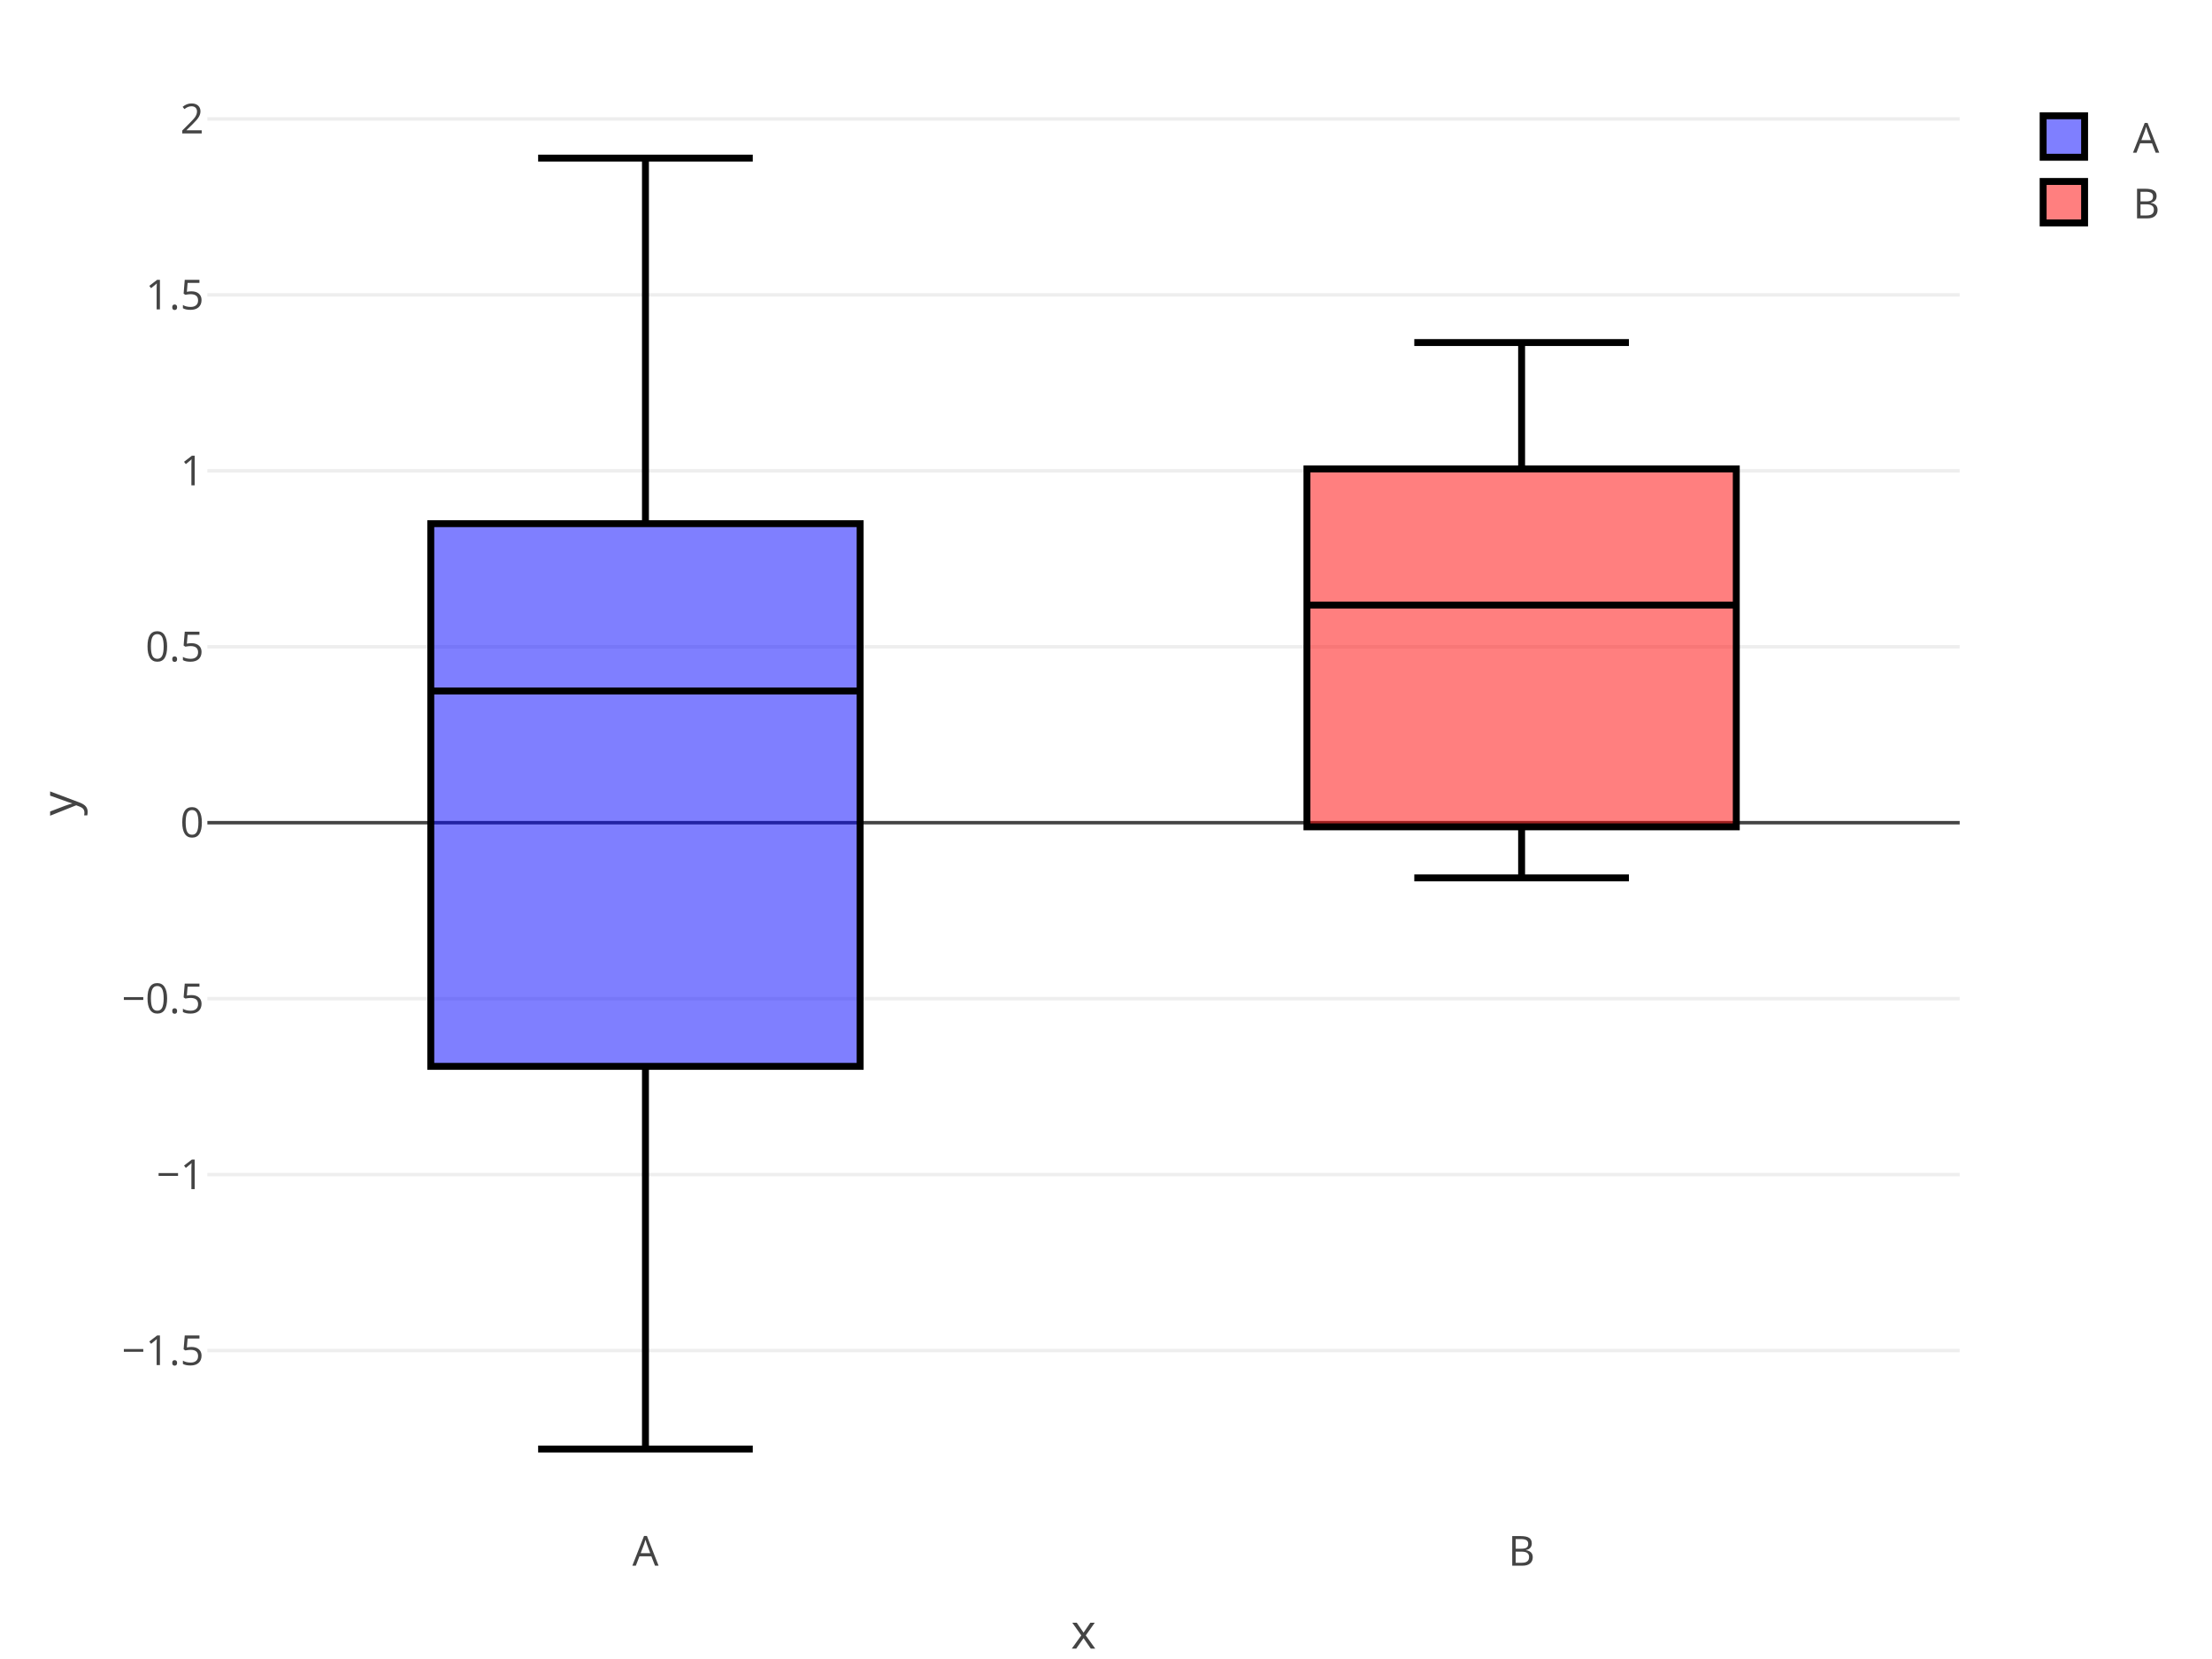
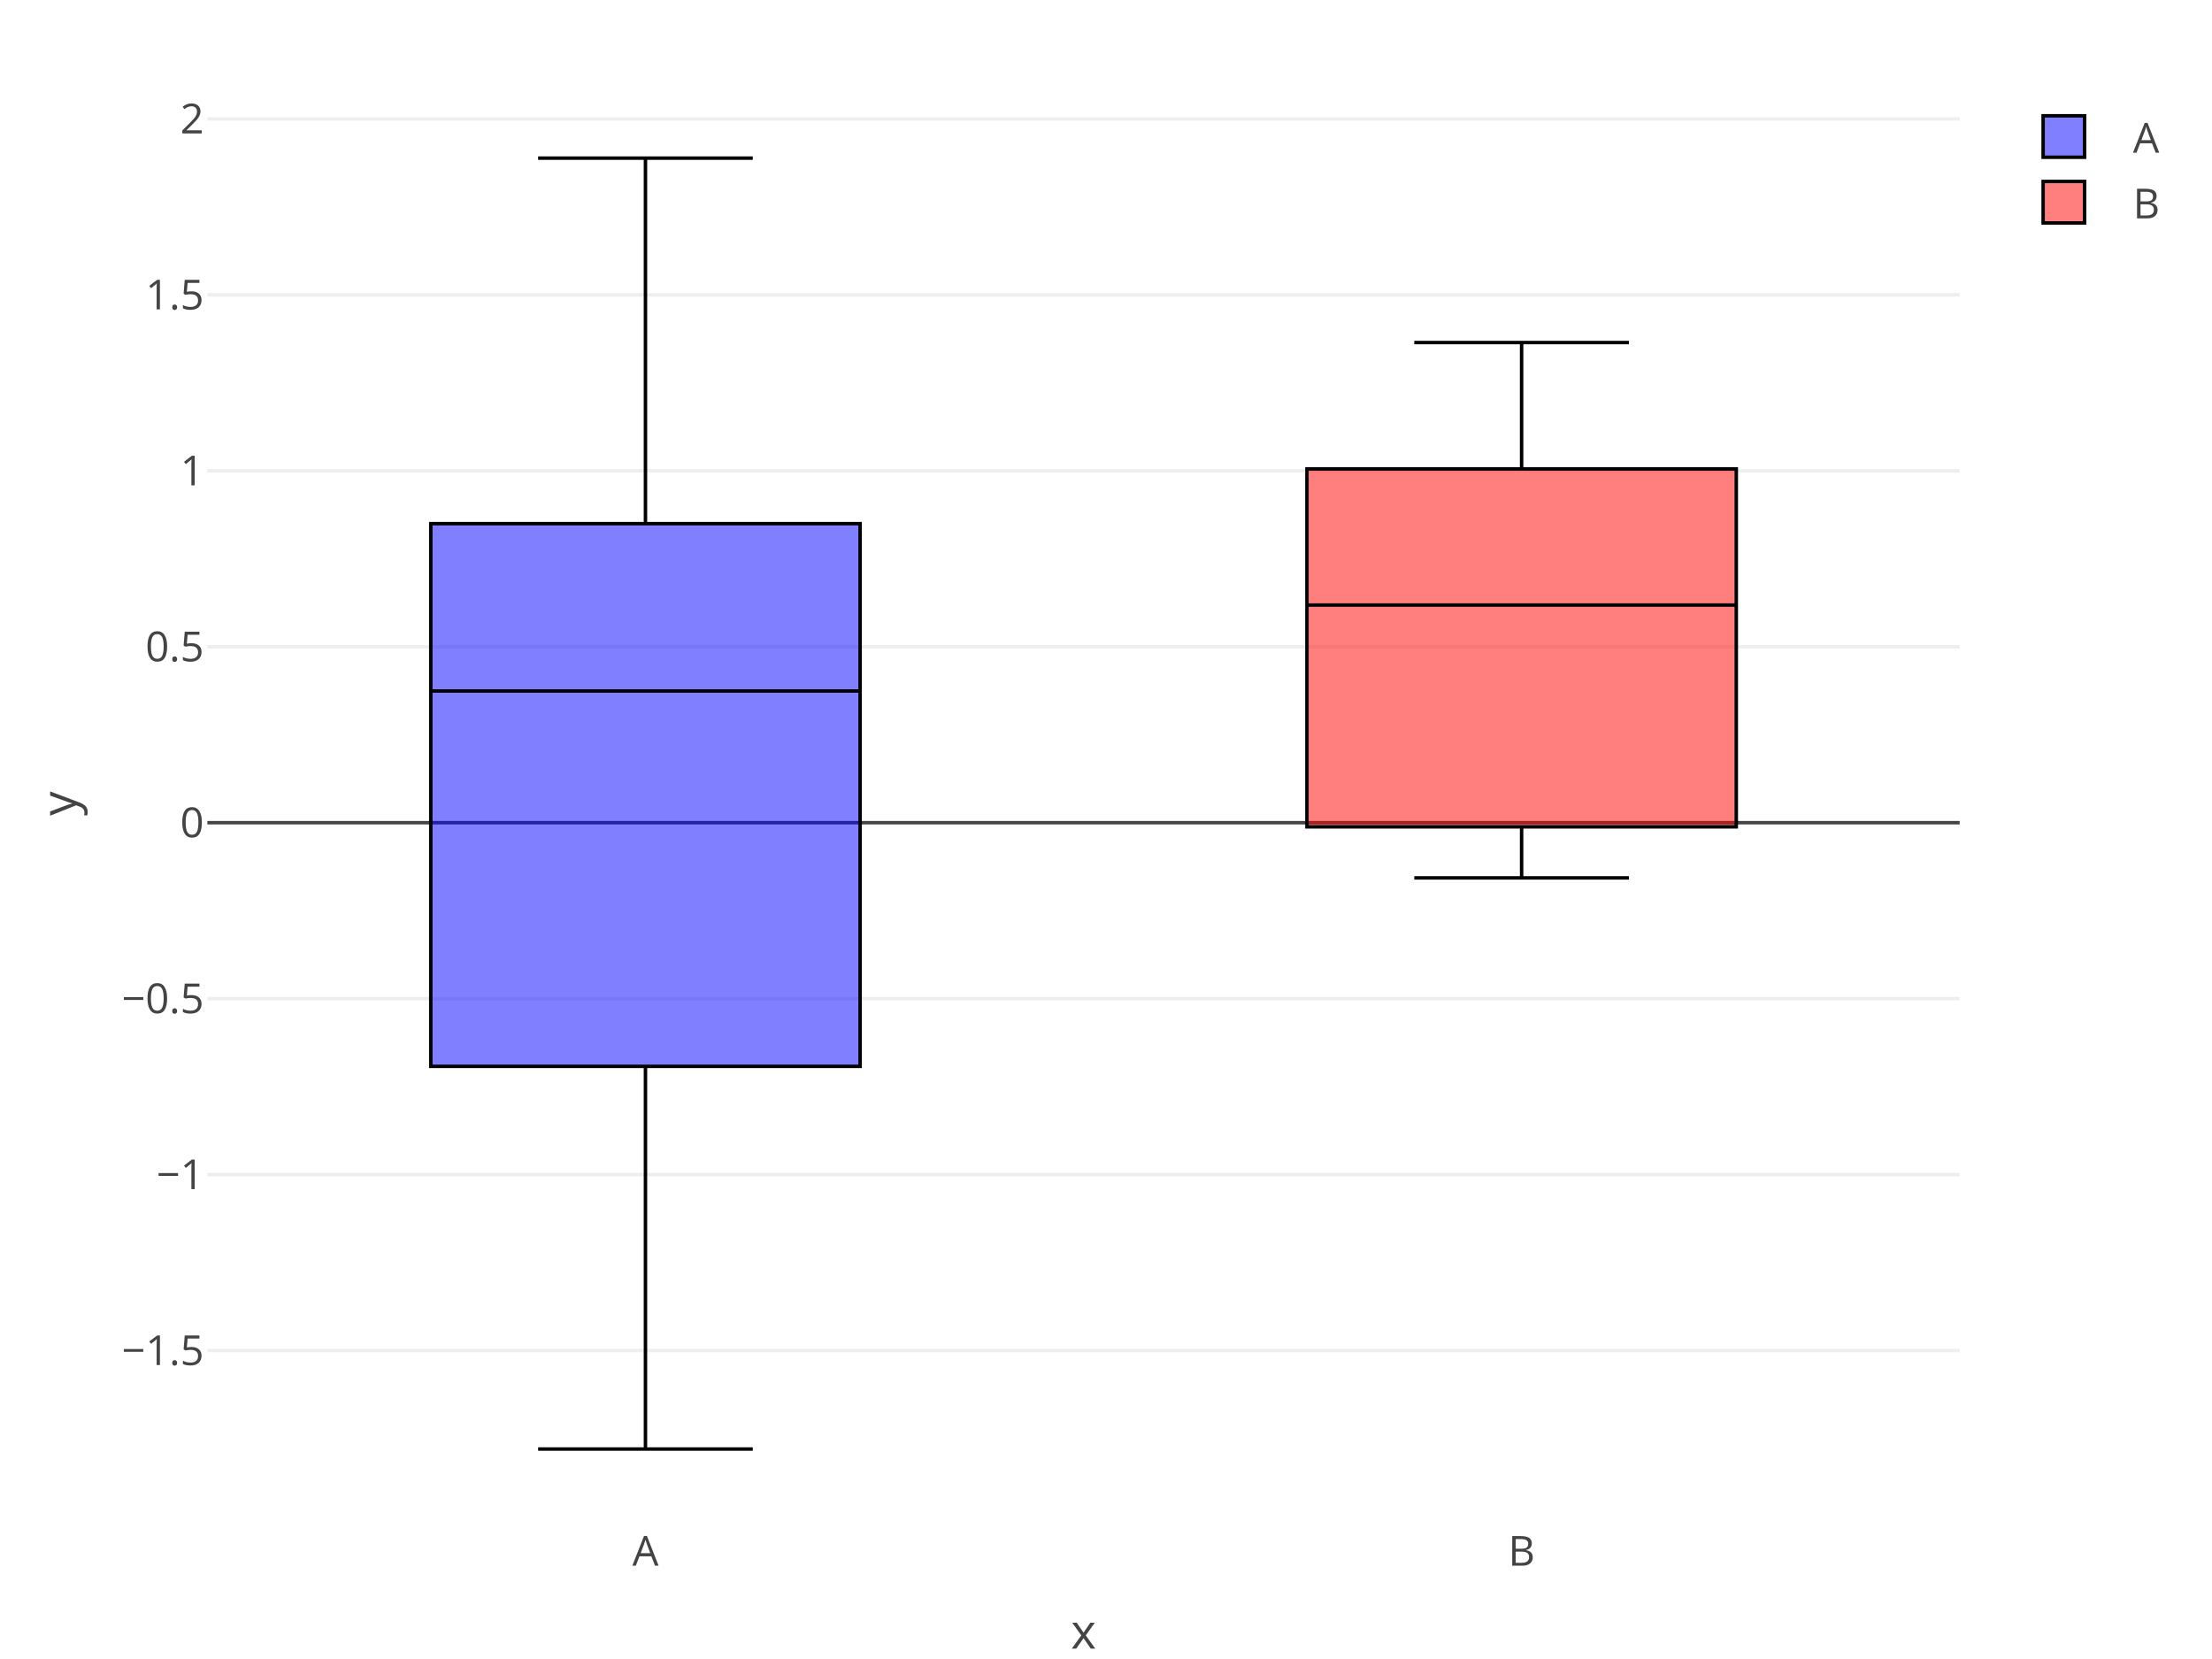
<svg xmlns="http://www.w3.org/2000/svg" class="main-svg" width="640" height="480" viewBox="0 0 640 480">
  <rect x="0" y="0" width="640" height="480" style="fill: rgb(255, 255, 255); fill-opacity: 1;" />
  <defs id="defs-">
    <g class="clips">
      <clipPath id="clipxyplot" class="plotclip">
        <rect width="507" height="415" />
      </clipPath>
      <clipPath class="axesclip" id="clipx">
        <rect x="60" y="0" width="507" height="480" />
      </clipPath>
      <clipPath class="axesclip" id="clipy">
        <rect x="0" y="25" width="640" height="415" />
      </clipPath>
      <clipPath class="axesclip" id="clipxy">
        <rect x="60" y="25" width="507" height="415" />
      </clipPath>
    </g>
    <g class="gradients" />
  </defs>
  <g class="bglayer" />
  <g class="layer-below">
    <g class="imagelayer" />
    <g class="shapelayer" />
  </g>
  <g class="cartesianlayer">
    <g class="subplot xy">
      <g class="layer-subplot">
        <g class="shapelayer" />
        <g class="imagelayer" />
      </g>
      <g class="gridlayer">
        <g class="x" />
        <g class="y">
          <path class="ygrid crisp" transform="translate(0,390.75)" d="M60,0h507" style="stroke: rgb(238, 238, 238); stroke-opacity: 1; stroke-width: 1px;" />
          <path class="ygrid crisp" transform="translate(0,339.85)" d="M60,0h507" style="stroke: rgb(238, 238, 238); stroke-opacity: 1; stroke-width: 1px;" />
          <path class="ygrid crisp" transform="translate(0,288.94)" d="M60,0h507" style="stroke: rgb(238, 238, 238); stroke-opacity: 1; stroke-width: 1px;" />
          <path class="ygrid crisp" transform="translate(0,187.13)" d="M60,0h507" style="stroke: rgb(238, 238, 238); stroke-opacity: 1; stroke-width: 1px;" />
          <path class="ygrid crisp" transform="translate(0,136.22)" d="M60,0h507" style="stroke: rgb(238, 238, 238); stroke-opacity: 1; stroke-width: 1px;" />
          <path class="ygrid crisp" transform="translate(0,85.32)" d="M60,0h507" style="stroke: rgb(238, 238, 238); stroke-opacity: 1; stroke-width: 1px;" />
          <path class="ygrid crisp" transform="translate(0,34.41)" d="M60,0h507" style="stroke: rgb(238, 238, 238); stroke-opacity: 1; stroke-width: 1px;" />
        </g>
      </g>
      <g class="zerolinelayer">
        <path class="yzl zl crisp" transform="translate(0,238.03)" d="M60,0h507" style="stroke: rgb(68, 68, 68); stroke-opacity: 1; stroke-width: 1px;" />
      </g>
      <path class="xlines-below" />
      <path class="ylines-below" />
      <g class="overlines-below" />
      <g class="xaxislayer-below" />
      <g class="yaxislayer-below" />
      <g class="overaxes-below" />
      <g class="plot" transform="translate(60, 25)" clip-path="url(#clipxyplot)">
        <g class="boxlayer mlayer">
          <g class="trace boxes" style="opacity: 1;">
-             <path class="box" d="M64.64,174.92H188.86M64.64,283.53H188.86V126.51H64.64ZM126.75,283.53V394.25M126.75,126.51V20.75M95.7,394.25H157.8M95.7,20.75H157.8" style="vector-effect: non-scaling-stroke; stroke-width: 2px; stroke: rgb(0, 0, 0); stroke-opacity: 1; fill: rgb(0, 0, 255); fill-opacity: 0.5;" />
+             <path class="box" d="M64.64,174.92H188.86M64.64,283.53H188.86V126.51H64.64ZM126.75,283.53V394.25M126.75,126.51V20.75M95.7,394.25H157.8M95.7,20.75H157.8" style="vector-effect: non-scaling-stroke; stroke-width: 1px; stroke: rgb(0, 0, 0); stroke-opacity: 1; fill: rgb(0, 0, 255); fill-opacity: 0.5;" />
            <g class="points" />
          </g>
          <g class="trace boxes" style="opacity: 1;">
-             <path class="box" d="M318.14,150.06H442.36M318.14,214.23H442.36V110.68H318.14ZM380.25,214.23V229M380.25,110.68V74.11M349.2,229H411.3M349.2,74.11H411.3" style="vector-effect: non-scaling-stroke; stroke-width: 2px; stroke: rgb(0, 0, 0); stroke-opacity: 1; fill: rgb(255, 0, 0); fill-opacity: 0.5;" />
+             <path class="box" d="M318.14,150.06H442.36M318.14,214.23H442.36V110.68H318.14ZM380.25,214.23V229M380.25,110.68V74.11M349.2,229H411.3M349.2,74.11H411.3" style="vector-effect: non-scaling-stroke; stroke-width: 1px; stroke: rgb(0, 0, 0); stroke-opacity: 1; fill: rgb(255, 0, 0); fill-opacity: 0.5;" />
            <g class="points" />
          </g>
        </g>
      </g>
      <g class="overplot" />
      <path class="xlines-above crisp" d="M0,0" style="fill: none;" />
      <path class="ylines-above crisp" d="M0,0" style="fill: none;" />
      <g class="overlines-above" />
      <g class="xaxislayer-above">
        <g class="xtick">
          <text text-anchor="middle" x="0" y="453" transform="translate(186.75,0)" style="font-family: 'Open Sans', verdana, arial, sans-serif; font-size: 12px; fill: rgb(68, 68, 68); fill-opacity: 1; white-space: pre;">A</text>
        </g>
        <g class="xtick">
          <text text-anchor="middle" x="0" y="453" transform="translate(440.25,0)" style="font-family: 'Open Sans', verdana, arial, sans-serif; font-size: 12px; fill: rgb(68, 68, 68); fill-opacity: 1; white-space: pre;">B</text>
        </g>
      </g>
      <g class="yaxislayer-above">
        <g class="ytick">
          <text text-anchor="end" x="59" y="4.2" transform="translate(0,390.75)" style="font-family: 'Open Sans', verdana, arial, sans-serif; font-size: 12px; fill: rgb(68, 68, 68); fill-opacity: 1; white-space: pre;">−1.5</text>
        </g>
        <g class="ytick">
          <text text-anchor="end" x="59" y="4.2" transform="translate(0,339.85)" style="font-family: 'Open Sans', verdana, arial, sans-serif; font-size: 12px; fill: rgb(68, 68, 68); fill-opacity: 1; white-space: pre;">−1</text>
        </g>
        <g class="ytick">
          <text text-anchor="end" x="59" y="4.2" transform="translate(0,288.94)" style="font-family: 'Open Sans', verdana, arial, sans-serif; font-size: 12px; fill: rgb(68, 68, 68); fill-opacity: 1; white-space: pre;">−0.5</text>
        </g>
        <g class="ytick">
          <text text-anchor="end" x="59" y="4.2" transform="translate(0,238.03)" style="font-family: 'Open Sans', verdana, arial, sans-serif; font-size: 12px; fill: rgb(68, 68, 68); fill-opacity: 1; white-space: pre;">0</text>
        </g>
        <g class="ytick">
          <text text-anchor="end" x="59" y="4.2" transform="translate(0,187.13)" style="font-family: 'Open Sans', verdana, arial, sans-serif; font-size: 12px; fill: rgb(68, 68, 68); fill-opacity: 1; white-space: pre;">0.5</text>
        </g>
        <g class="ytick">
          <text text-anchor="end" x="59" y="4.2" transform="translate(0,136.22)" style="font-family: 'Open Sans', verdana, arial, sans-serif; font-size: 12px; fill: rgb(68, 68, 68); fill-opacity: 1; white-space: pre;">1</text>
        </g>
        <g class="ytick">
          <text text-anchor="end" x="59" y="4.2" transform="translate(0,85.32)" style="font-family: 'Open Sans', verdana, arial, sans-serif; font-size: 12px; fill: rgb(68, 68, 68); fill-opacity: 1; white-space: pre;">1.5</text>
        </g>
        <g class="ytick">
          <text text-anchor="end" x="59" y="4.2" transform="translate(0,34.41)" style="font-family: 'Open Sans', verdana, arial, sans-serif; font-size: 12px; fill: rgb(68, 68, 68); fill-opacity: 1; white-space: pre;">2</text>
        </g>
      </g>
      <g class="overaxes-above" />
    </g>
  </g>
  <g class="polarlayer" />
  <g class="ternarylayer" />
  <g class="geolayer" />
  <g class="pielayer" />
  <g class="sunburstlayer" />
  <g class="glimages" />
  <defs id="topdefs-">
    <g class="clips" />
    <clipPath id="legend">
      <rect width="53" height="48" x="0" y="0" />
    </clipPath>
  </defs>
  <g class="layer-above">
    <g class="imagelayer" />
    <g class="shapelayer" />
  </g>
  <g class="infolayer">
    <g class="legend" pointer-events="all" transform="translate(577.14, 25)">
      <rect class="bg" shape-rendering="crispEdges" width="53" height="48" x="0" y="0" style="stroke: rgb(68, 68, 68); stroke-opacity: 1; fill: rgb(255, 255, 255); fill-opacity: 1; stroke-width: 0px;" />
      <g class="scrollbox" transform="translate(0, 0)" clip-path="url(#legend)">
        <g class="groups">
          <g class="traces" transform="translate(0, 14.5)" style="opacity: 1;">
            <text class="legendtext user-select-none" text-anchor="start" x="40" y="4.68" style="font-family: 'Open Sans', verdana, arial, sans-serif; font-size: 12px; fill: rgb(68, 68, 68); fill-opacity: 1; white-space: pre;">A</text>
            <g class="layers" style="opacity: 1;">
              <g class="legendfill" />
              <g class="legendlines" />
              <g class="legendsymbols">
                <g class="legendpoints">
-                   <path class="legendbox" d="M6,6H-6V-6H6Z" transform="translate(20,0)" style="stroke-width: 2px; fill: rgb(0, 0, 255); fill-opacity: 0.5; stroke: rgb(0, 0, 0); stroke-opacity: 1;" />
+                   <path class="legendbox" d="M6,6H-6V-6H6Z" transform="translate(20,0)" style="stroke-width: 1px; fill: rgb(0, 0, 255); fill-opacity: 0.5; stroke: rgb(0, 0, 0); stroke-opacity: 1;" />
                </g>
              </g>
            </g>
            <rect class="legendtoggle" pointer-events="all" x="0" y="-9.5" width="93" height="19" style="cursor: pointer; fill: rgb(0, 0, 0); fill-opacity: 0;" />
          </g>
          <g class="traces" transform="translate(0, 33.5)" style="opacity: 1;">
            <text class="legendtext user-select-none" text-anchor="start" x="40" y="4.68" style="font-family: 'Open Sans', verdana, arial, sans-serif; font-size: 12px; fill: rgb(68, 68, 68); fill-opacity: 1; white-space: pre;">B</text>
            <g class="layers" style="opacity: 1;">
              <g class="legendfill" />
              <g class="legendlines" />
              <g class="legendsymbols">
                <g class="legendpoints">
-                   <path class="legendbox" d="M6,6H-6V-6H6Z" transform="translate(20,0)" style="stroke-width: 2px; fill: rgb(255, 0, 0); fill-opacity: 0.5; stroke: rgb(0, 0, 0); stroke-opacity: 1;" />
+                   <path class="legendbox" d="M6,6H-6V-6H6Z" transform="translate(20,0)" style="stroke-width: 1px; fill: rgb(255, 0, 0); fill-opacity: 0.5; stroke: rgb(0, 0, 0); stroke-opacity: 1;" />
                </g>
              </g>
            </g>
            <rect class="legendtoggle" pointer-events="all" x="0" y="-9.5" width="93" height="19" style="cursor: pointer; fill: rgb(0, 0, 0); fill-opacity: 0;" />
          </g>
        </g>
      </g>
      <rect class="scrollbar" rx="20" ry="3" width="0" height="0" x="0" y="0" style="fill: rgb(128, 139, 164); fill-opacity: 1;" />
    </g>
    <g class="g-gtitle" />
    <g class="g-xtitle" transform="translate(0,-15)">
      <text class="xtitle" x="313.5" y="492" text-anchor="middle" style="font-family: 'Open Sans', verdana, arial, sans-serif; font-size: 14px; fill: rgb(68, 68, 68); opacity: 1; font-weight: normal; white-space: pre;">x</text>
    </g>
    <g class="g-ytitle">
      <text class="ytitle" transform="rotate(-90,22,232.5)" x="22" y="232.5" text-anchor="middle" style="font-family: 'Open Sans', verdana, arial, sans-serif; font-size: 14px; fill: rgb(68, 68, 68); opacity: 1; font-weight: normal; white-space: pre;">y</text>
    </g>
  </g>
</svg>
